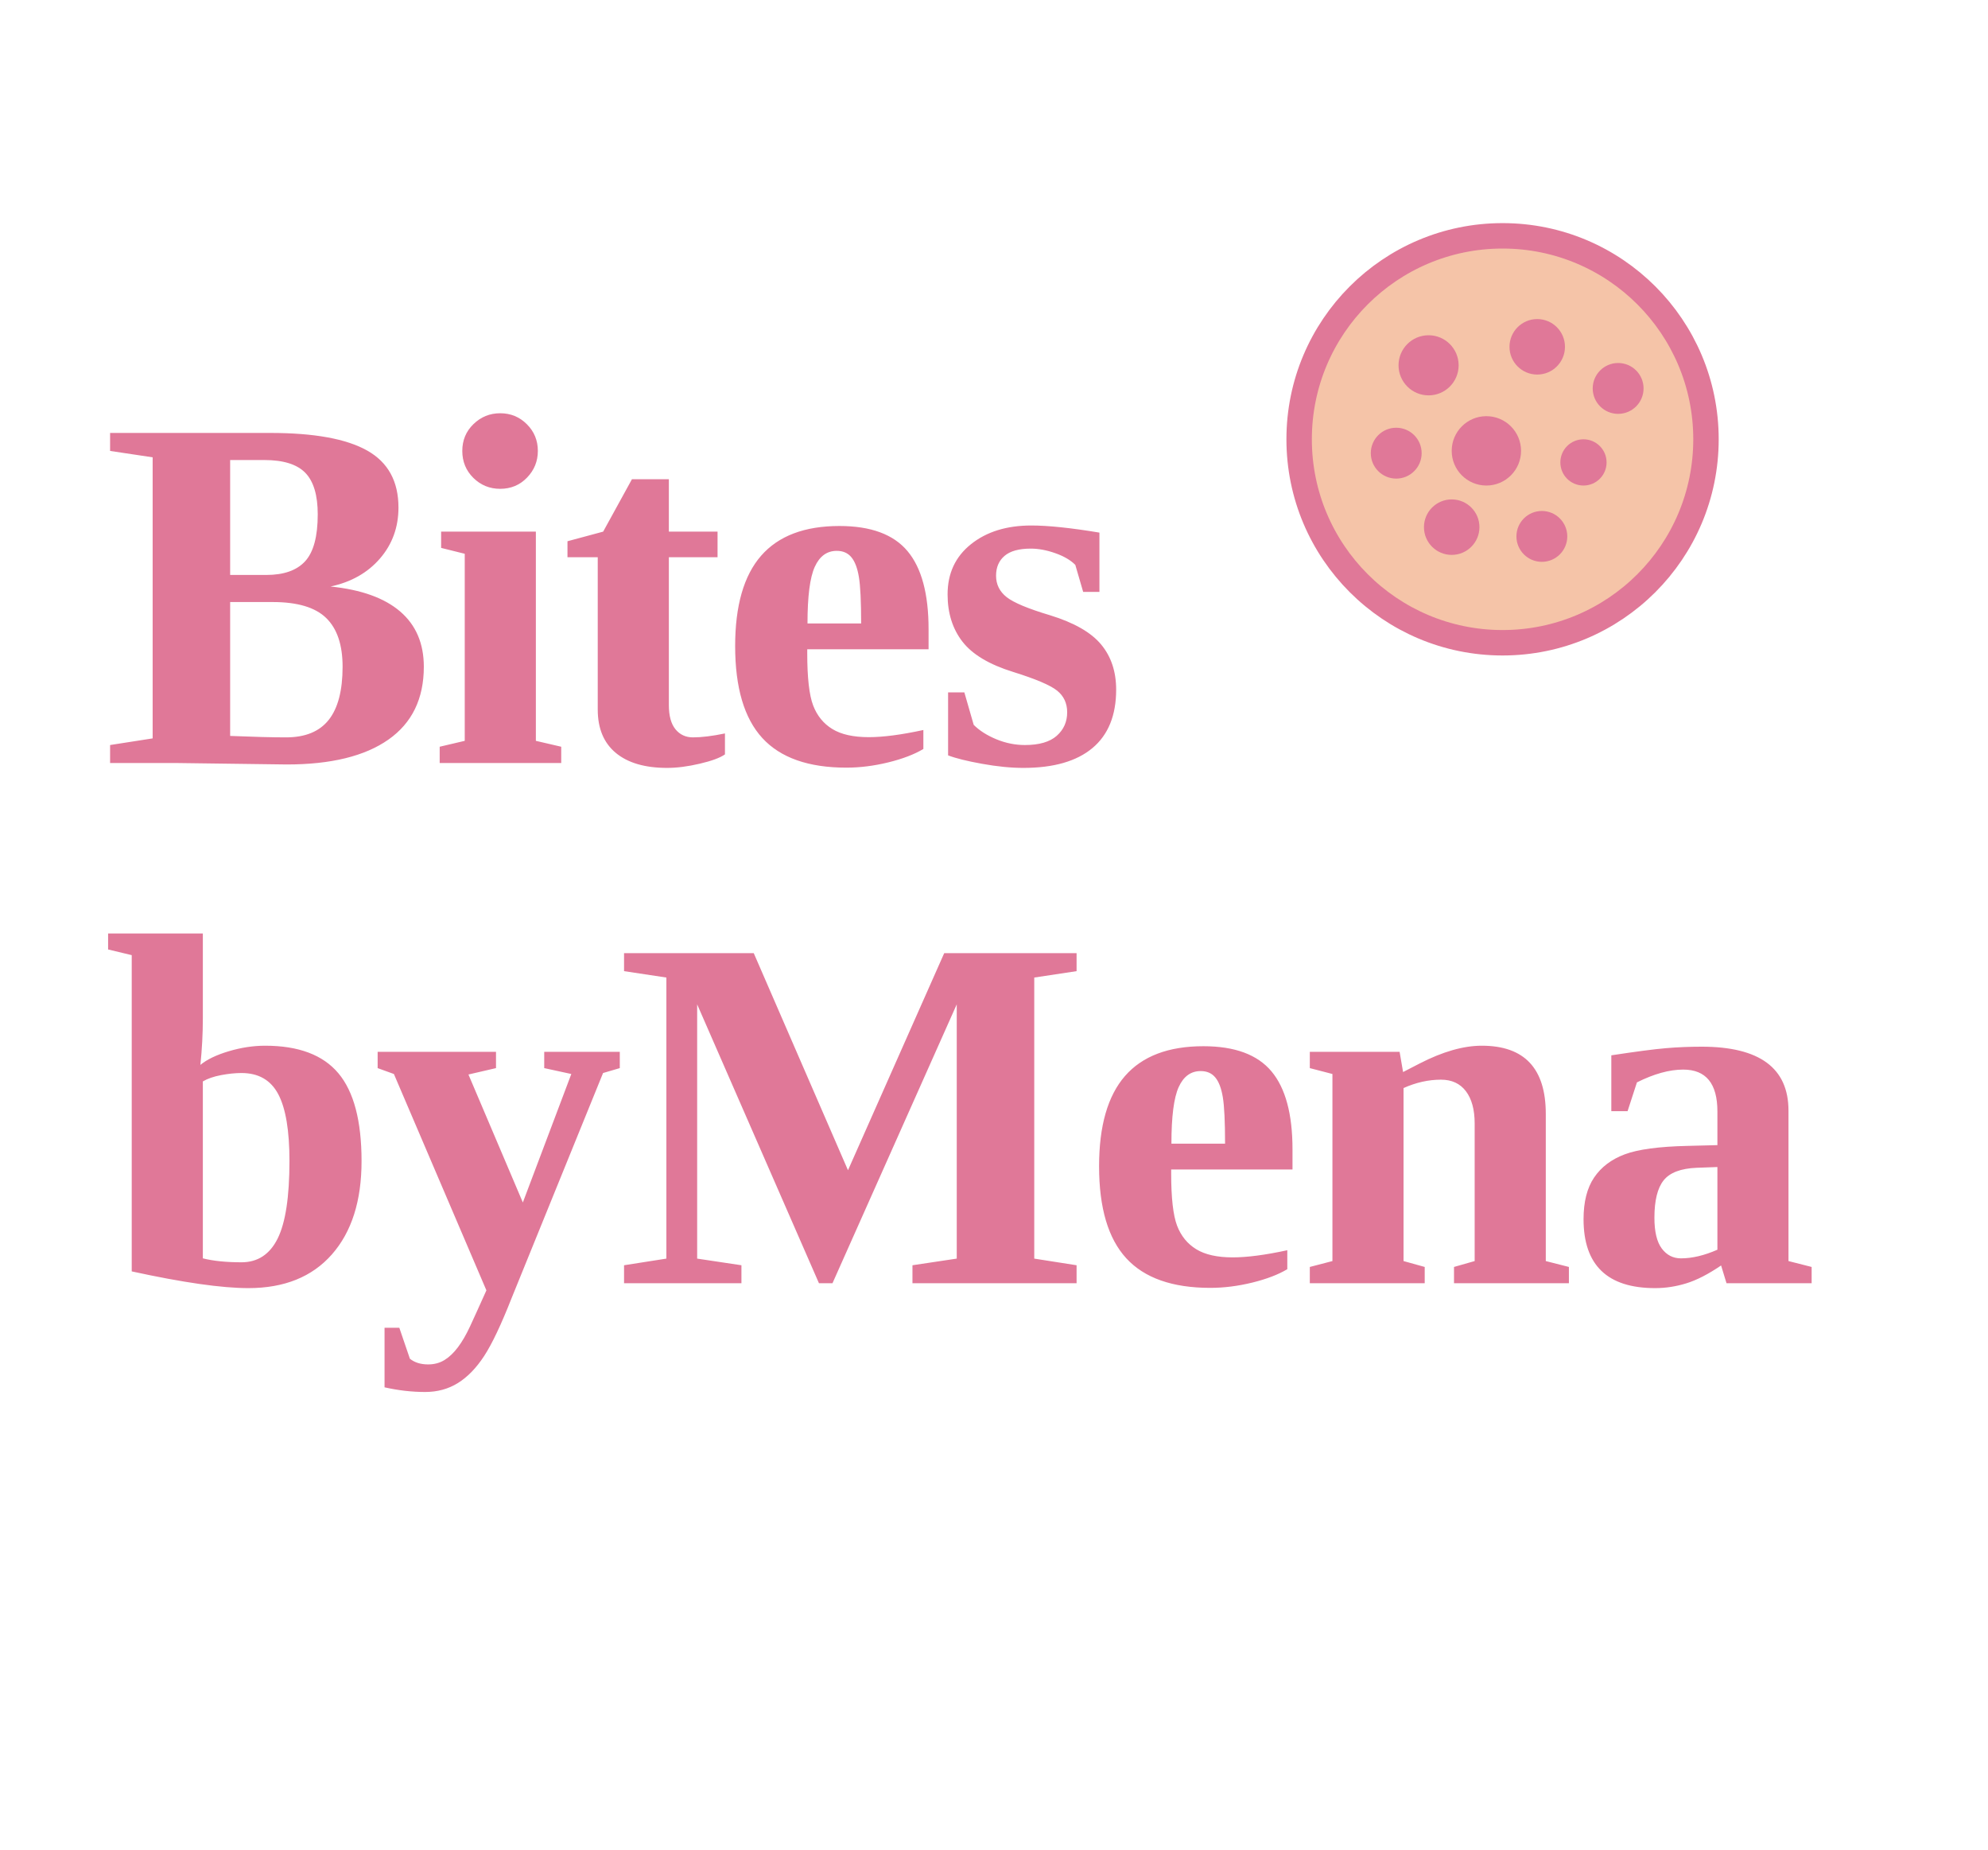
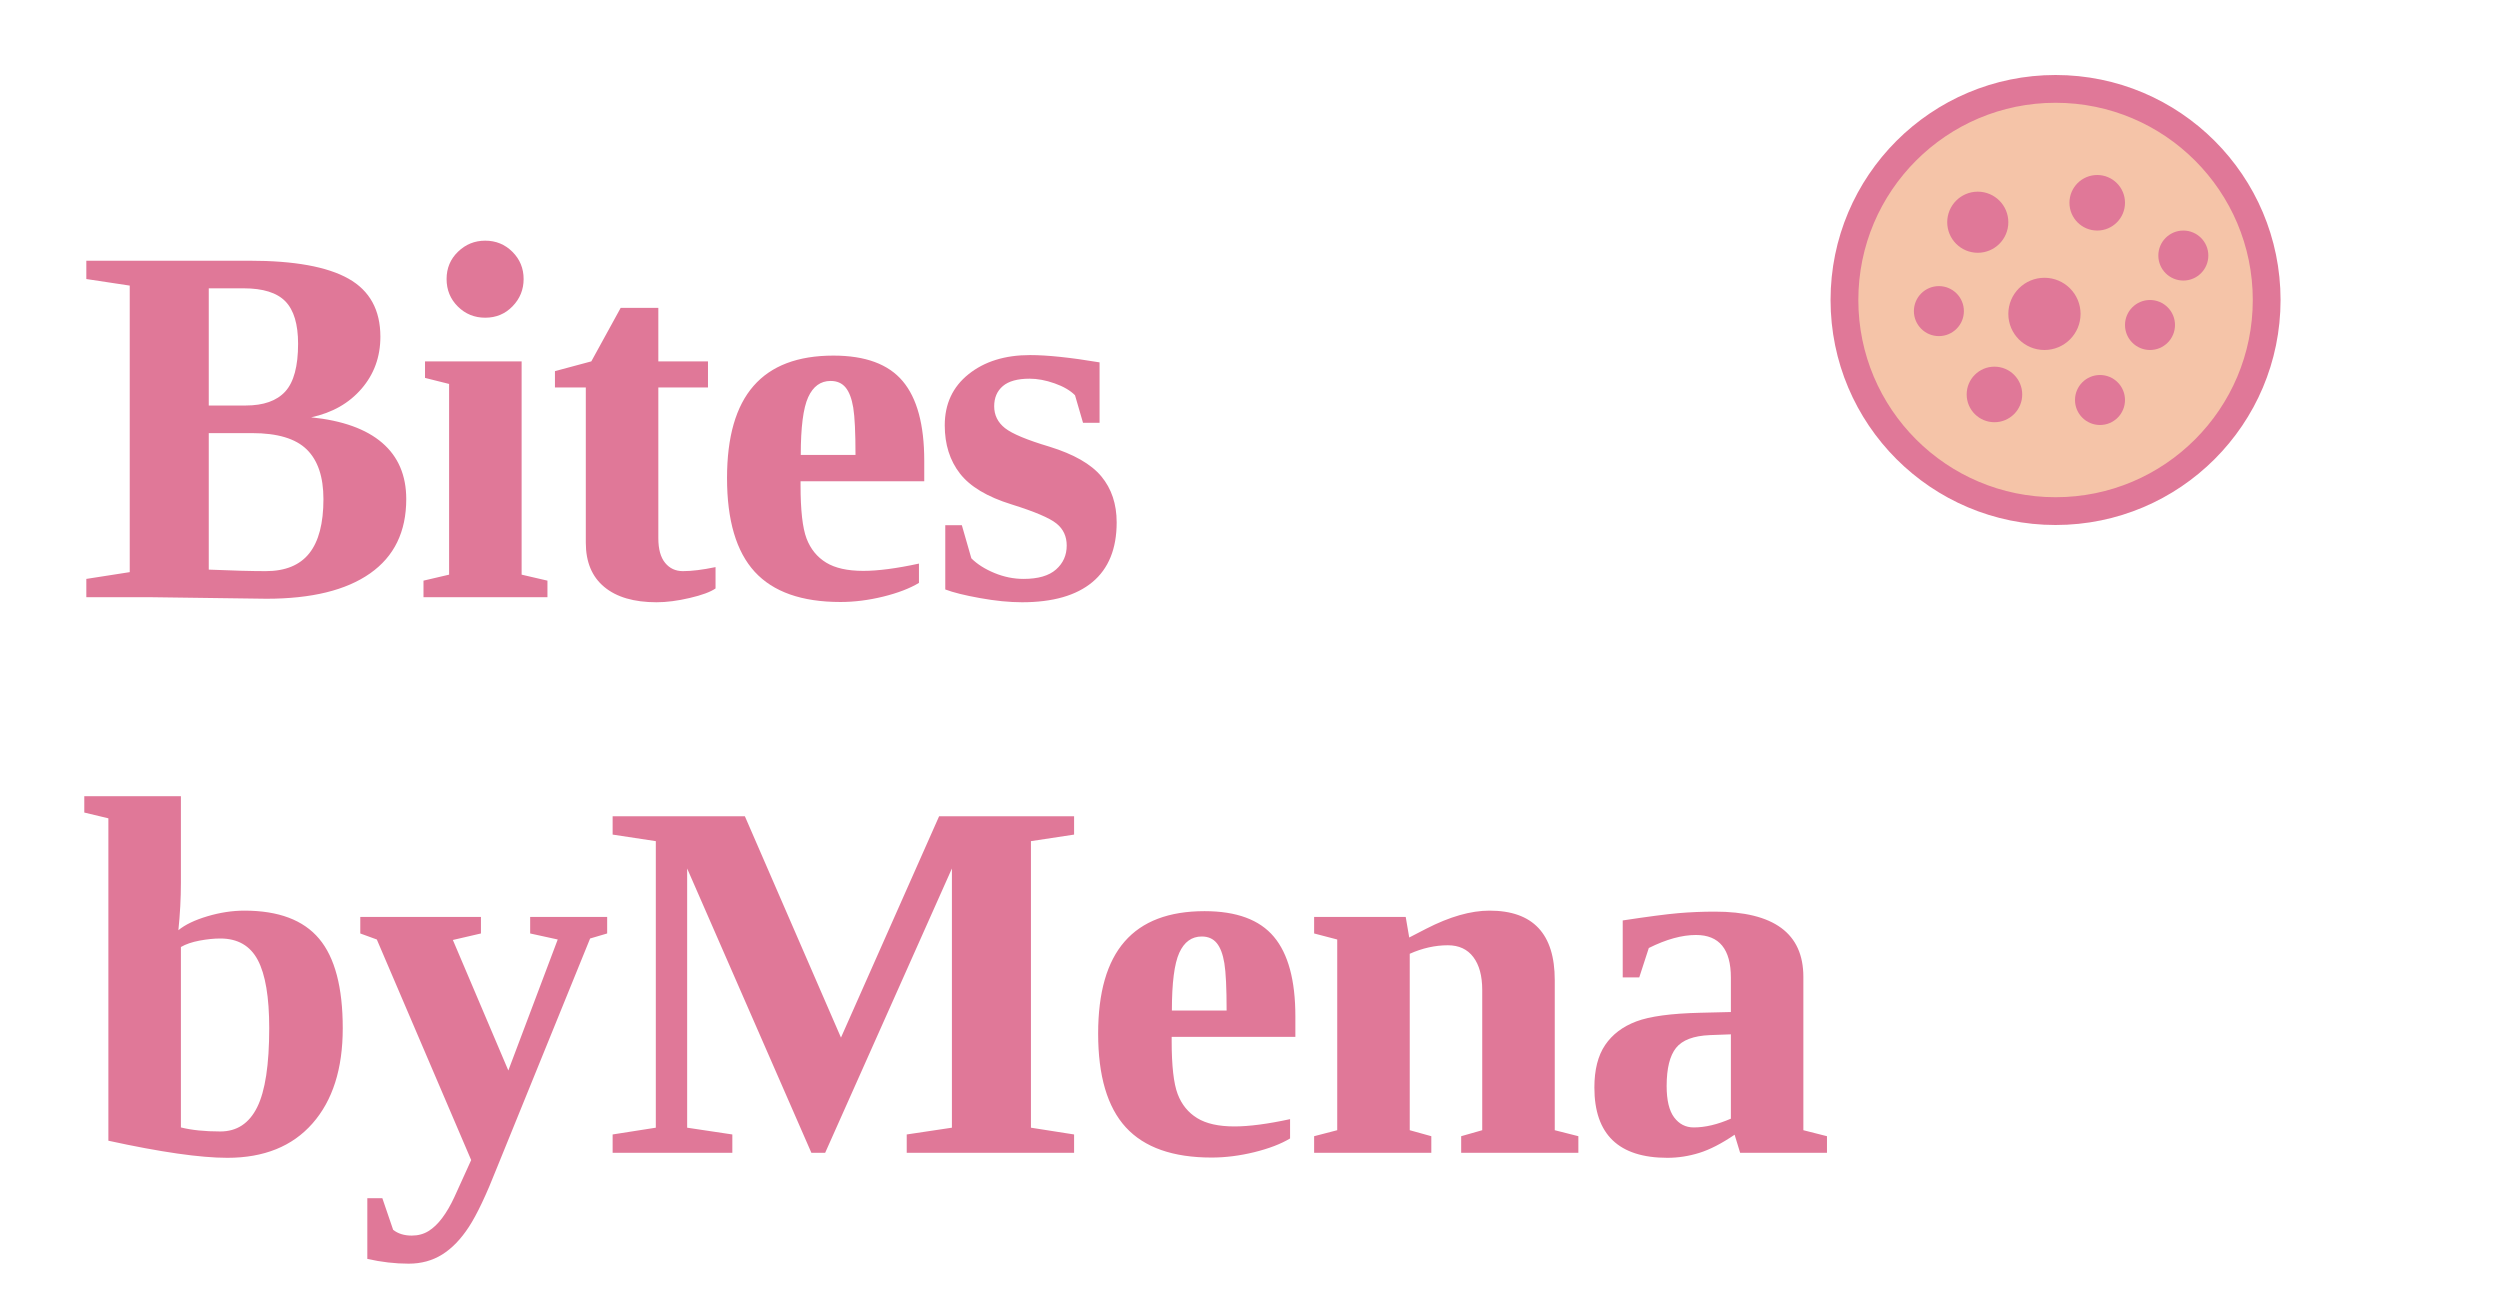
- <svg xmlns="http://www.w3.org/2000/svg" viewBox="0 0 860 800" width="860" height="800">
-   <rect width="860" height="800" fill="transparent" />
-   <text x="44" y="330" font-family="Georgia, 'Times New Roman', serif" font-size="218" font-weight="bold" fill="#E07898" letter-spacing="-4">Bites</text>
-   <circle cx="650" cy="190" r="88" fill="#F5C4A8" stroke="#E07898" stroke-width="11" />
-   <circle cx="618" cy="158" r="13" fill="#E07898" />
-   <circle cx="665" cy="150" r="12" fill="#E07898" />
-   <circle cx="700" cy="168" r="11" fill="#E07898" />
-   <circle cx="604" cy="196" r="11" fill="#E07898" />
-   <circle cx="643" cy="195" r="15" fill="#E07898" />
-   <circle cx="685" cy="200" r="10" fill="#E07898" />
-   <circle cx="628" cy="228" r="12" fill="#E07898" />
-   <circle cx="667" cy="232" r="11" fill="#E07898" />
-   <text x="44" y="555" font-family="Georgia, 'Times New Roman', serif" font-size="218" font-weight="bold" fill="#E07898" letter-spacing="-4">byMena</text>
+ <svg xmlns="http://www.w3.org/2000/svg" viewBox="0 0 900 470">
+   <rect width="900" height="470" fill="transparent" />
+   <text x="28" y="215" font-family="Georgia, 'Times New Roman', serif" font-size="185" font-weight="bold" fill="#E07898" letter-spacing="-3">Bites</text>
+   <circle cx="740" cy="108" r="76" fill="#F5C4A8" stroke="#E07898" stroke-width="10" />
+   <circle cx="712" cy="80" r="11" fill="#E07898" />
+   <circle cx="755" cy="73" r="10" fill="#E07898" />
+   <circle cx="786" cy="92" r="9" fill="#E07898" />
+   <circle cx="698" cy="112" r="9" fill="#E07898" />
+   <circle cx="736" cy="113" r="13" fill="#E07898" />
+   <circle cx="774" cy="117" r="9" fill="#E07898" />
+   <circle cx="718" cy="142" r="10" fill="#E07898" />
+   <circle cx="756" cy="144" r="9" fill="#E07898" />
+   <text x="28" y="415" font-family="Georgia, 'Times New Roman', serif" font-size="185" font-weight="bold" fill="#E07898" letter-spacing="-3">byMena</text>
</svg>
